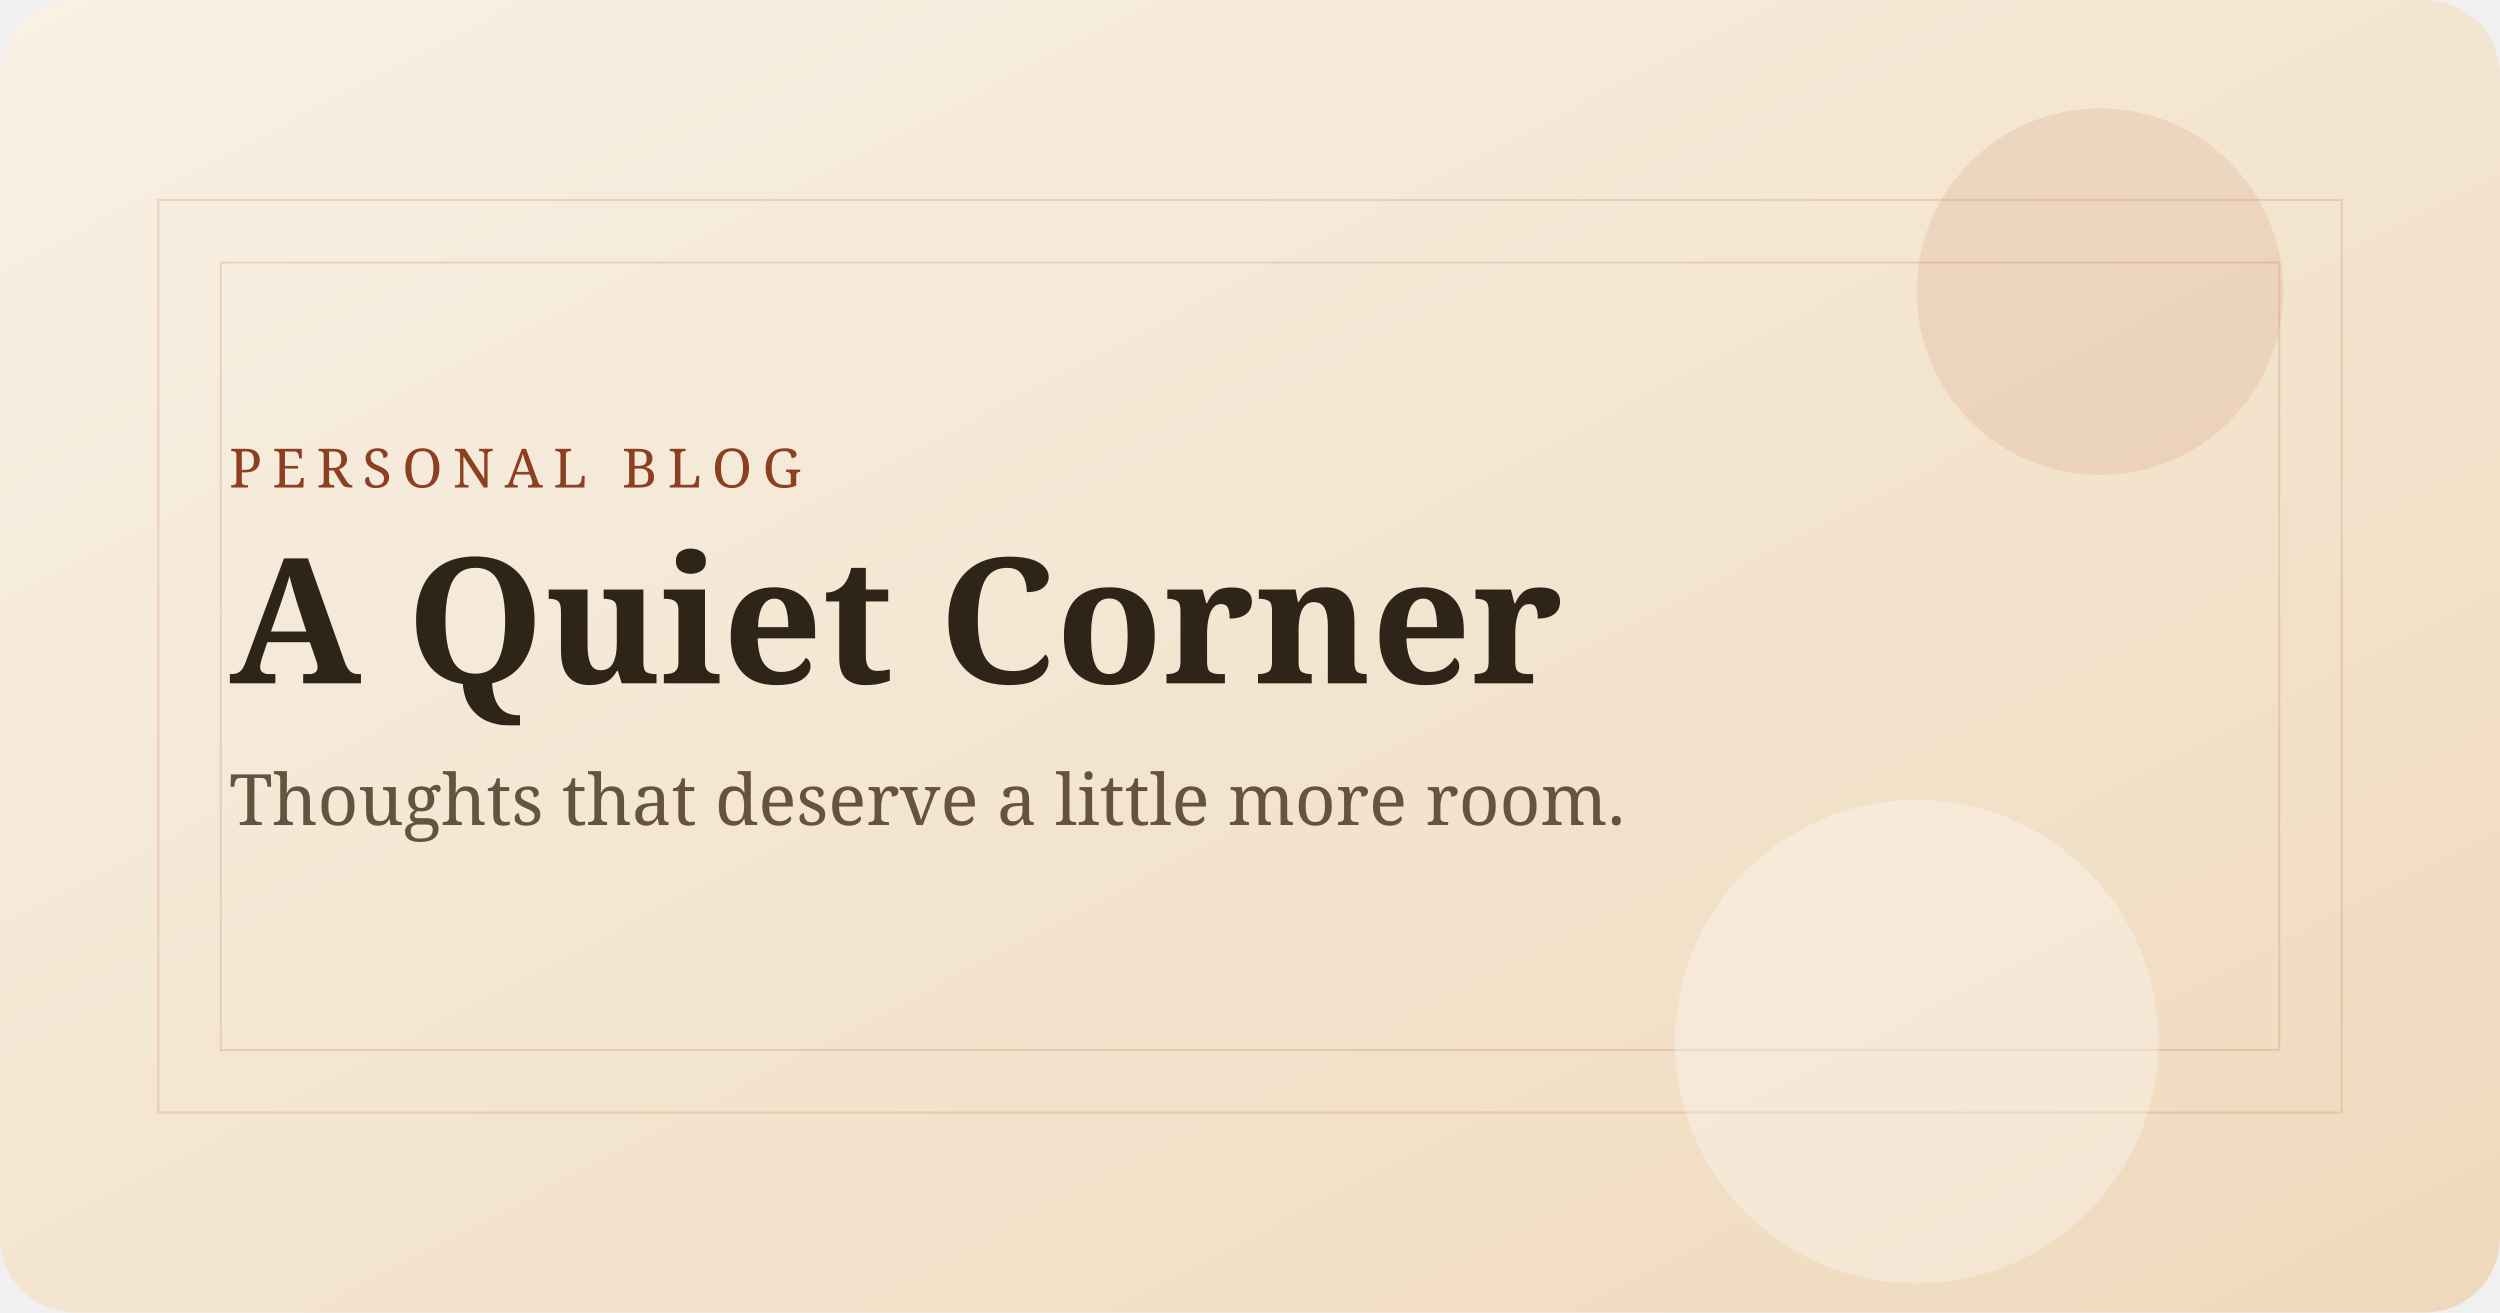
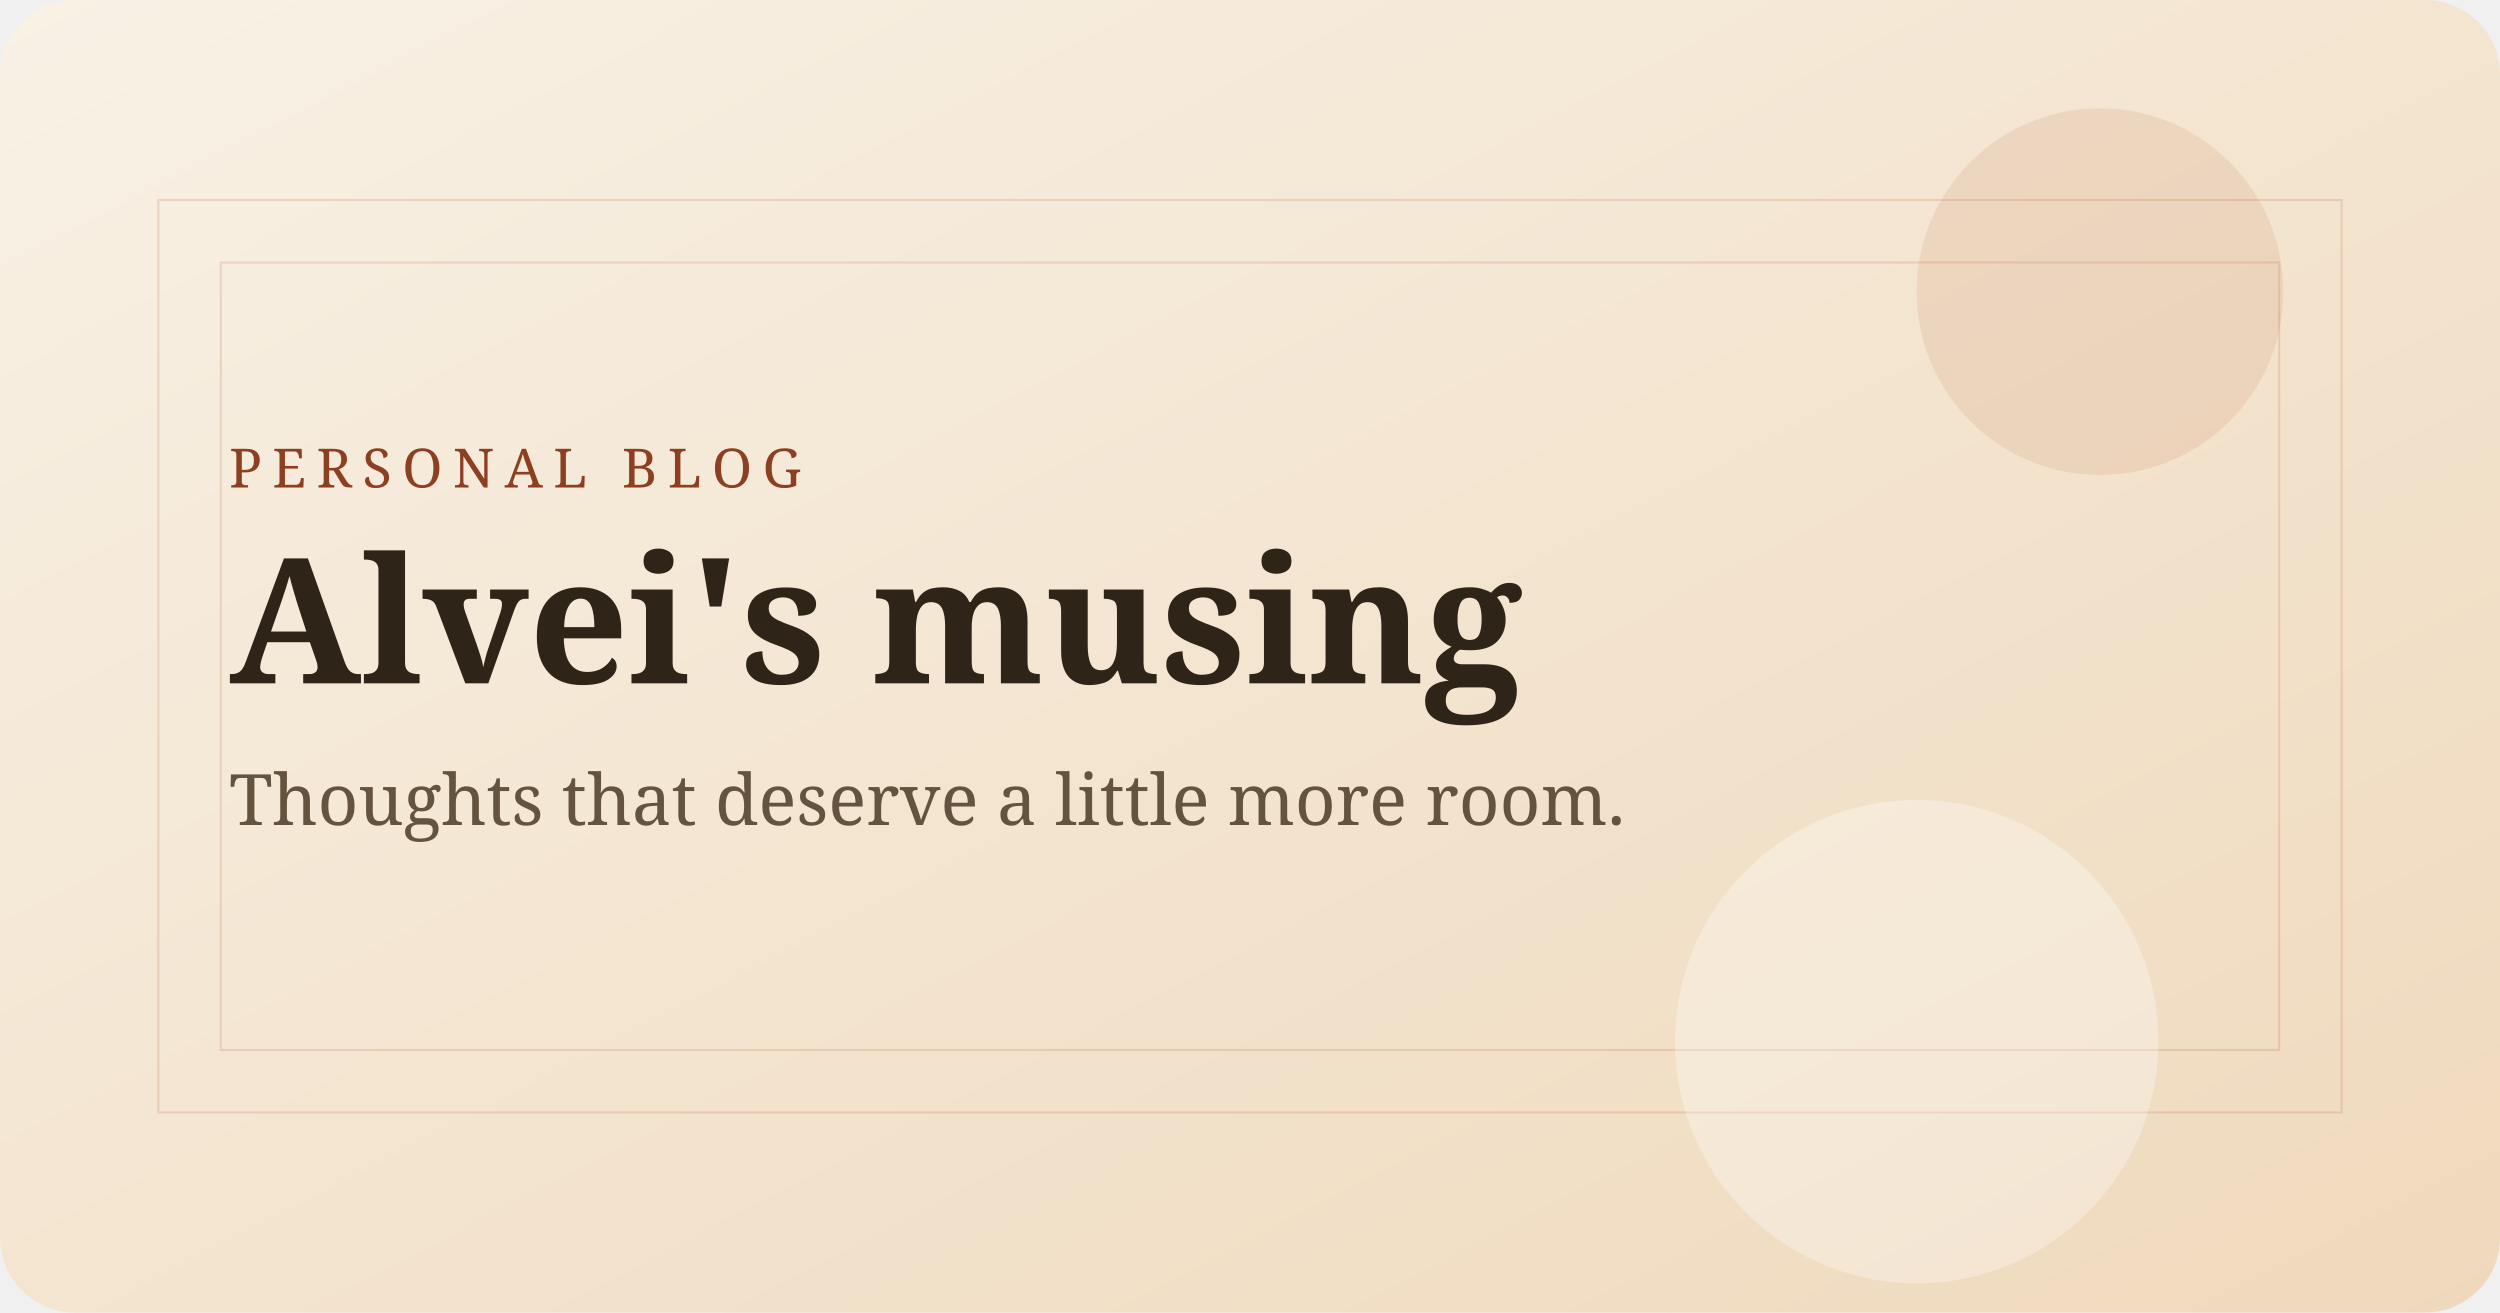
<svg xmlns="http://www.w3.org/2000/svg" viewBox="0 0 1200 630" role="img" aria-labelledby="title desc">
  <defs>
    <linearGradient id="bg" x1="0%" y1="0%" x2="100%" y2="100%">
      <stop offset="0%" stop-color="#f8f1e5" />
      <stop offset="100%" stop-color="#efd9bc" />
    </linearGradient>
  </defs>
  <rect width="1200" height="630" fill="url(#bg)" rx="36" />
  <g fill="none" stroke="#b85c38" stroke-opacity="0.18">
    <path d="M76 96h1048v438H76z" />
    <path d="M106 126h988v378H106z" />
  </g>
  <circle cx="1008" cy="140" r="88" fill="#b85c38" fill-opacity="0.12" />
  <circle cx="920" cy="500" r="116" fill="#fff" fill-opacity="0.3" />
  <text x="110" y="234" fill="#8d3f21" font-size="26" font-family="Georgia, serif" letter-spacing="5">PERSONAL BLOG</text>
-   <text x="110" y="328" fill="#2f2418" font-size="84" font-weight="700" font-family="Georgia, serif">A Quiet Corner</text>
+   <text x="110" y="328" fill="#2f2418" font-size="84" font-weight="700" font-family="Georgia, serif">Alvei's musing</text>
  <text x="110" y="396" fill="#64533f" font-size="34" font-family="Georgia, serif">Thoughts that deserve a little more room.</text>
</svg>
